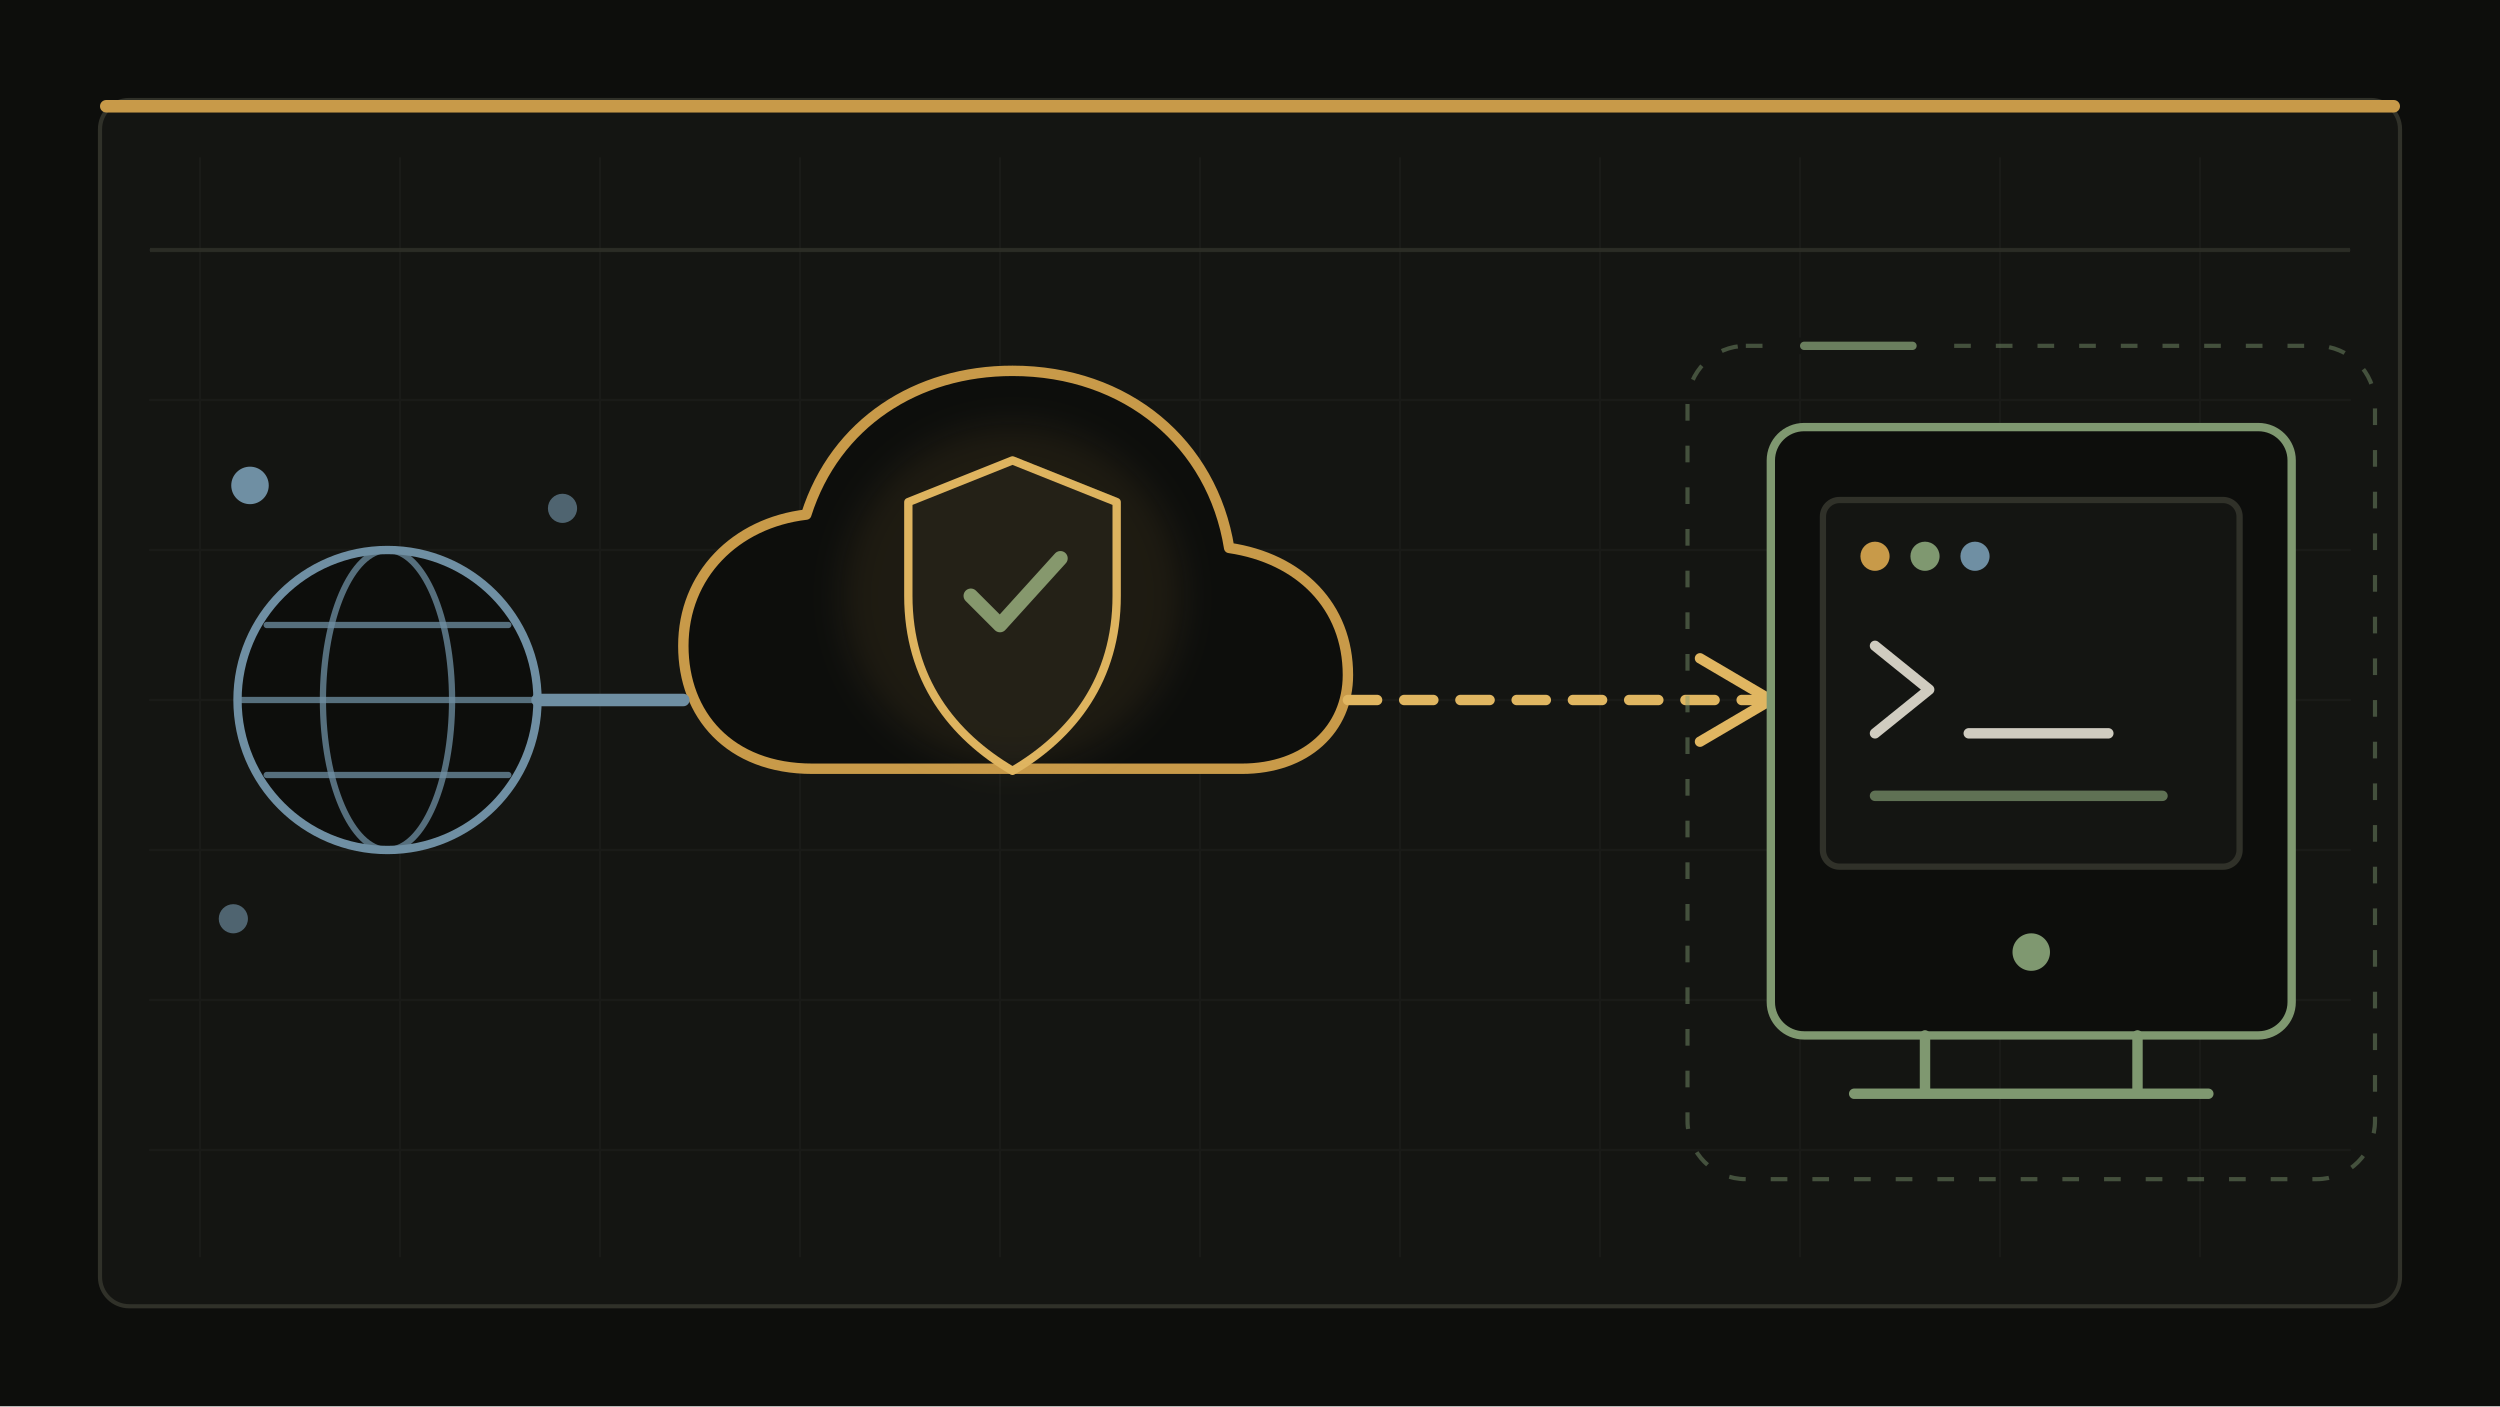
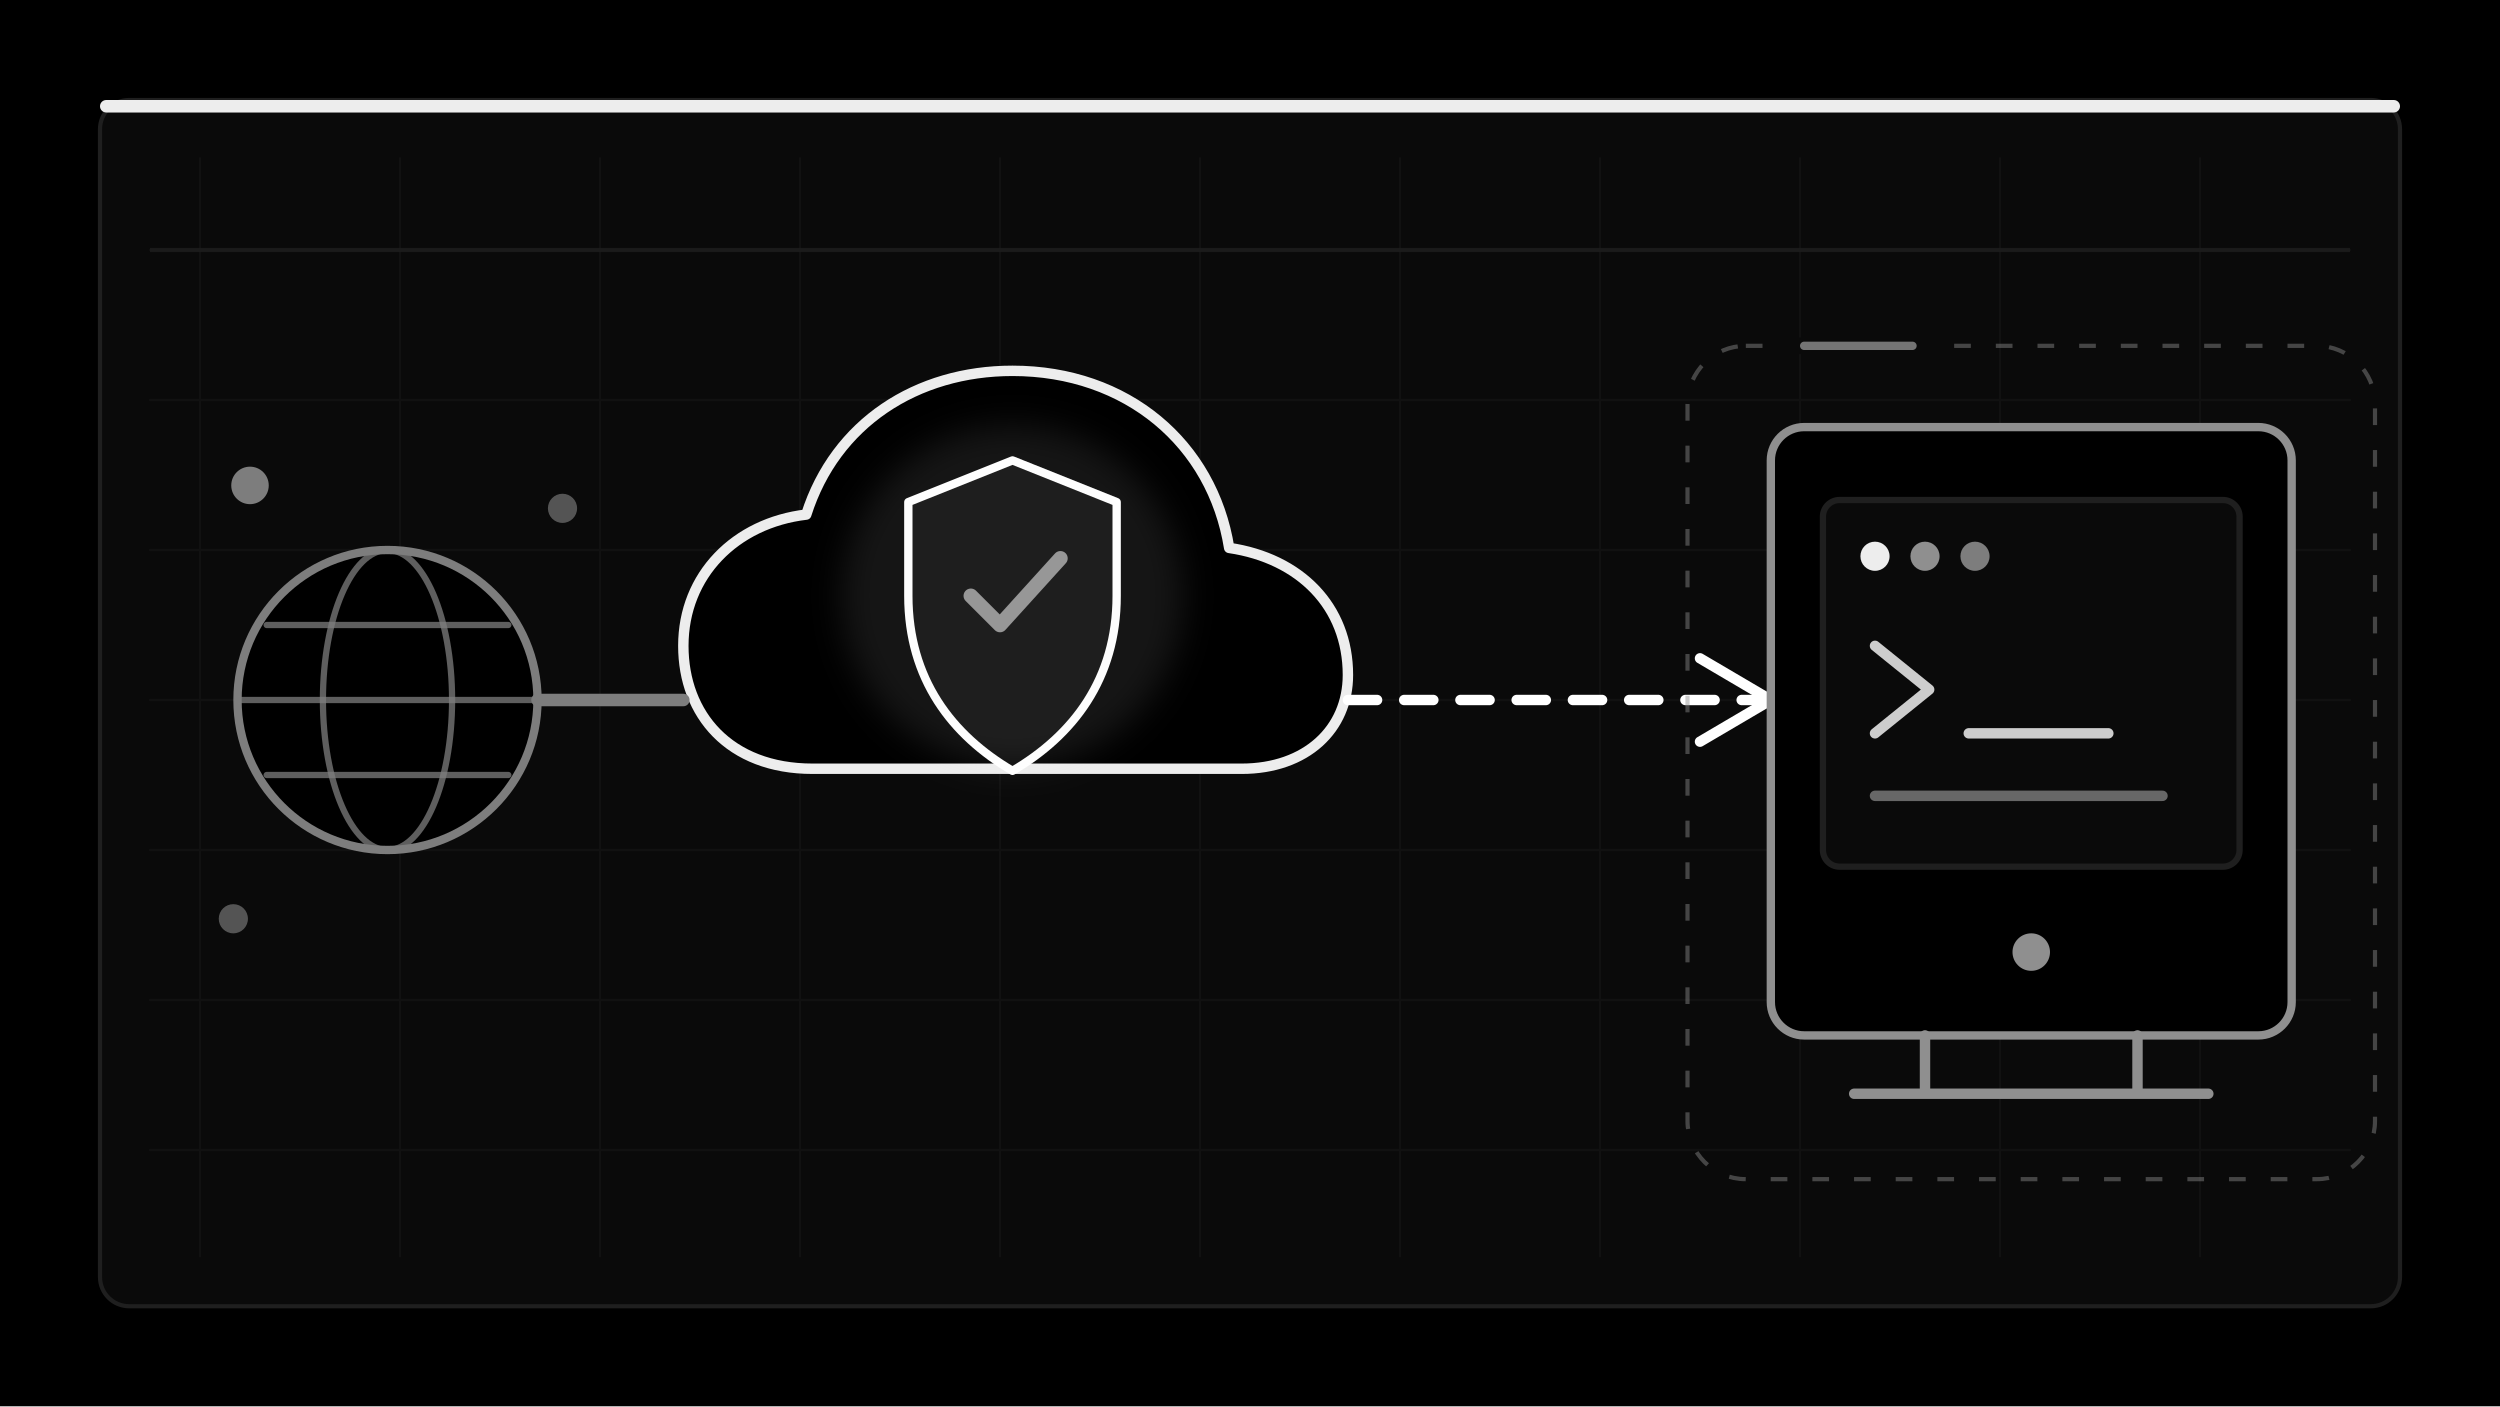
<svg xmlns="http://www.w3.org/2000/svg" viewBox="0 0 1200 675" role="img" aria-labelledby="title desc">
  <defs>
    <linearGradient id="tunnelGlow" x1="0" y1="0" x2="1" y2="0">
-       <stop offset="0" stop-color="#e0b661" stop-opacity="0.18" />
-       <stop offset="0.5" stop-color="#c89a49" stop-opacity="0.8" />
-       <stop offset="1" stop-color="#7f9870" stop-opacity="0.28" />
+       <stop offset="0" stop-color="#ffffff" stop-opacity="0.18" />
+       <stop offset="0.5" stop-color="#ededed" stop-opacity="0.8" />
+       <stop offset="1" stop-color="#8f8f8f" stop-opacity="0.28" />
    </linearGradient>
    <filter id="softGlow" x="-40%" y="-40%" width="180%" height="180%">
      <feGaussianBlur stdDeviation="8" />
    </filter>
  </defs>
-   <rect width="1200" height="675" fill="#0d0e0c" />
-   <rect x="48" y="48" width="1104" height="579" rx="14" fill="#141512" stroke="#303129" stroke-width="2" />
-   <rect x="48" y="48" width="1104" height="6" rx="3" fill="#c89a49" />
-   <g stroke="#eee9dc" stroke-width="1" opacity="0.035" stroke-linecap="round">
+   <rect width="1200" height="675" fill="#000000" />
+   <rect x="48" y="48" width="1104" height="579" rx="14" fill="#0a0a0a" stroke="#1f1f1f" stroke-width="2" />
+   <rect x="48" y="48" width="1104" height="6" rx="3" fill="#ededed" />
+   <g stroke="#ededed" stroke-width="1" opacity="0.035" stroke-linecap="round">
    <path d="M96 76V603M192 76V603M288 76V603M384 76V603M480 76V603M576 76V603M672 76V603M768 76V603M864 76V603M960 76V603M1056 76V603" />
    <path d="M72 120H1128M72 192H1128M72 264H1128M72 336H1128M72 408H1128M72 480H1128M72 552H1128" />
  </g>
-   <path d="M72 120H1128" stroke="#303129" stroke-width="2" opacity="0.75" />
+   <path d="M72 120H1128" stroke="#1f1f1f" stroke-width="2" opacity="0.75" />
  <g>
-     <circle cx="186" cy="336" r="72" fill="#0d0e0c" stroke="#6f8fa3" stroke-width="4" />
-     <ellipse cx="186" cy="336" rx="31" ry="72" fill="none" stroke="#6f8fa3" stroke-width="3" opacity="0.75" />
-     <path d="M114 336H258M128 300H244M128 372H244" fill="none" stroke="#6f8fa3" stroke-width="3" opacity="0.75" stroke-linecap="round" />
-     <circle cx="120" cy="233" r="9" fill="#6f8fa3" />
-     <circle cx="112" cy="441" r="7" fill="#6f8fa3" opacity="0.65" />
-     <circle cx="270" cy="244" r="7" fill="#6f8fa3" opacity="0.65" />
+     <circle cx="186" cy="336" r="72" fill="#000000" stroke="#7d7d7d" stroke-width="4" />
+     <ellipse cx="186" cy="336" rx="31" ry="72" fill="none" stroke="#7d7d7d" stroke-width="3" opacity="0.75" />
+     <path d="M114 336H258M128 300H244M128 372H244" fill="none" stroke="#7d7d7d" stroke-width="3" opacity="0.75" stroke-linecap="round" />
+     <circle cx="120" cy="233" r="9" fill="#7d7d7d" />
+     <circle cx="112" cy="441" r="7" fill="#7d7d7d" opacity="0.65" />
+     <circle cx="270" cy="244" r="7" fill="#7d7d7d" opacity="0.65" />
  </g>
  <g>
-     <path d="M390 369C350 369 328 343 328 310C328 276 353 251 387 247C401 203 440 178 486 178C541 178 582 213 590 263C624 268 647 291 647 324C647 350 627 369 596 369Z" fill="#0d0e0c" stroke="#c89a49" stroke-width="5" stroke-linejoin="round" />
-     <path d="M486 221L536 241V286C536 326 515 353 486 370C457 353 436 326 436 286V241Z" fill="#141512" stroke="#e0b661" stroke-width="4" stroke-linejoin="round" />
-     <path d="M466 286L480 300L509 268" fill="none" stroke="#7f9870" stroke-width="7" stroke-linecap="round" stroke-linejoin="round" />
-     <circle cx="486" cy="286" r="82" fill="#c89a49" opacity="0.09" filter="url(#softGlow)" />
+     <path d="M390 369C350 369 328 343 328 310C328 276 353 251 387 247C401 203 440 178 486 178C541 178 582 213 590 263C624 268 647 291 647 324C647 350 627 369 596 369Z" fill="#000000" stroke="#ededed" stroke-width="5" stroke-linejoin="round" />
+     <path d="M486 221L536 241V286C536 326 515 353 486 370C457 353 436 326 436 286V241Z" fill="#0a0a0a" stroke="#ffffff" stroke-width="4" stroke-linejoin="round" />
+     <path d="M466 286L480 300L509 268" fill="none" stroke="#8f8f8f" stroke-width="7" stroke-linecap="round" stroke-linejoin="round" />
+     <circle cx="486" cy="286" r="82" fill="#ededed" opacity="0.09" filter="url(#softGlow)" />
  </g>
-   <path d="M258 336H328" fill="none" stroke="#6f8fa3" stroke-width="6" stroke-linecap="round" />
+   <path d="M258 336H328" fill="none" stroke="#7d7d7d" stroke-width="6" stroke-linecap="round" />
  <path d="M647 336H850" fill="none" stroke="url(#tunnelGlow)" stroke-width="34" stroke-linecap="round" opacity="0.38" />
-   <path d="M647 336H850" fill="none" stroke="#e0b661" stroke-width="5" stroke-dasharray="14 13" stroke-linecap="round" />
-   <path d="M816 316L850 336L816 356" fill="none" stroke="#e0b661" stroke-width="5" stroke-linecap="round" stroke-linejoin="round" />
+   <path d="M647 336H850" fill="none" stroke="#ffffff" stroke-width="5" stroke-dasharray="14 13" stroke-linecap="round" />
+   <path d="M816 316L850 336L816 356" fill="none" stroke="#ffffff" stroke-width="5" stroke-linecap="round" stroke-linejoin="round" />
  <g>
-     <rect x="850" y="205" width="250" height="292" rx="16" fill="#0d0e0c" stroke="#7f9870" stroke-width="4" />
-     <rect x="875" y="240" width="200" height="176" rx="8" fill="#141512" stroke="#303129" stroke-width="3" />
-     <circle cx="900" cy="267" r="7" fill="#c89a49" />
-     <circle cx="924" cy="267" r="7" fill="#7f9870" />
-     <circle cx="948" cy="267" r="7" fill="#6f8fa3" />
-     <path d="M900 310L926 331L900 352M945 352H1012" fill="none" stroke="#eee9dc" stroke-width="5" stroke-linecap="round" stroke-linejoin="round" opacity="0.86" />
-     <path d="M900 382H1038" stroke="#7f9870" stroke-width="5" stroke-linecap="round" opacity="0.7" />
-     <path d="M924 497V525M1026 497V525M890 525H1060" fill="none" stroke="#7f9870" stroke-width="5" stroke-linecap="round" />
-     <circle cx="975" cy="457" r="9" fill="#7f9870" />
+     <rect x="850" y="205" width="250" height="292" rx="16" fill="#000000" stroke="#8f8f8f" stroke-width="4" />
+     <rect x="875" y="240" width="200" height="176" rx="8" fill="#0a0a0a" stroke="#1f1f1f" stroke-width="3" />
+     <circle cx="900" cy="267" r="7" fill="#ededed" />
+     <circle cx="924" cy="267" r="7" fill="#8f8f8f" />
+     <circle cx="948" cy="267" r="7" fill="#7d7d7d" />
+     <path d="M900 310L926 331L900 352M945 352H1012" fill="none" stroke="#ededed" stroke-width="5" stroke-linecap="round" stroke-linejoin="round" opacity="0.86" />
+     <path d="M900 382H1038" stroke="#8f8f8f" stroke-width="5" stroke-linecap="round" opacity="0.7" />
+     <path d="M924 497V525M1026 497V525M890 525H1060" fill="none" stroke="#8f8f8f" stroke-width="5" stroke-linecap="round" />
+     <circle cx="975" cy="457" r="9" fill="#8f8f8f" />
  </g>
-   <rect x="810" y="166" width="330" height="400" rx="28" fill="none" stroke="#7f9870" stroke-width="2" stroke-dasharray="8 12" opacity="0.45" />
-   <path d="M856 166H928" stroke="#141512" stroke-width="8" />
-   <path d="M866 166H918" stroke="#7f9870" stroke-width="4" stroke-linecap="round" opacity="0.8" />
+   <rect x="810" y="166" width="330" height="400" rx="28" fill="none" stroke="#8f8f8f" stroke-width="2" stroke-dasharray="8 12" opacity="0.45" />
+   <path d="M856 166H928" stroke="#0a0a0a" stroke-width="8" />
+   <path d="M866 166H918" stroke="#8f8f8f" stroke-width="4" stroke-linecap="round" opacity="0.8" />
</svg>
